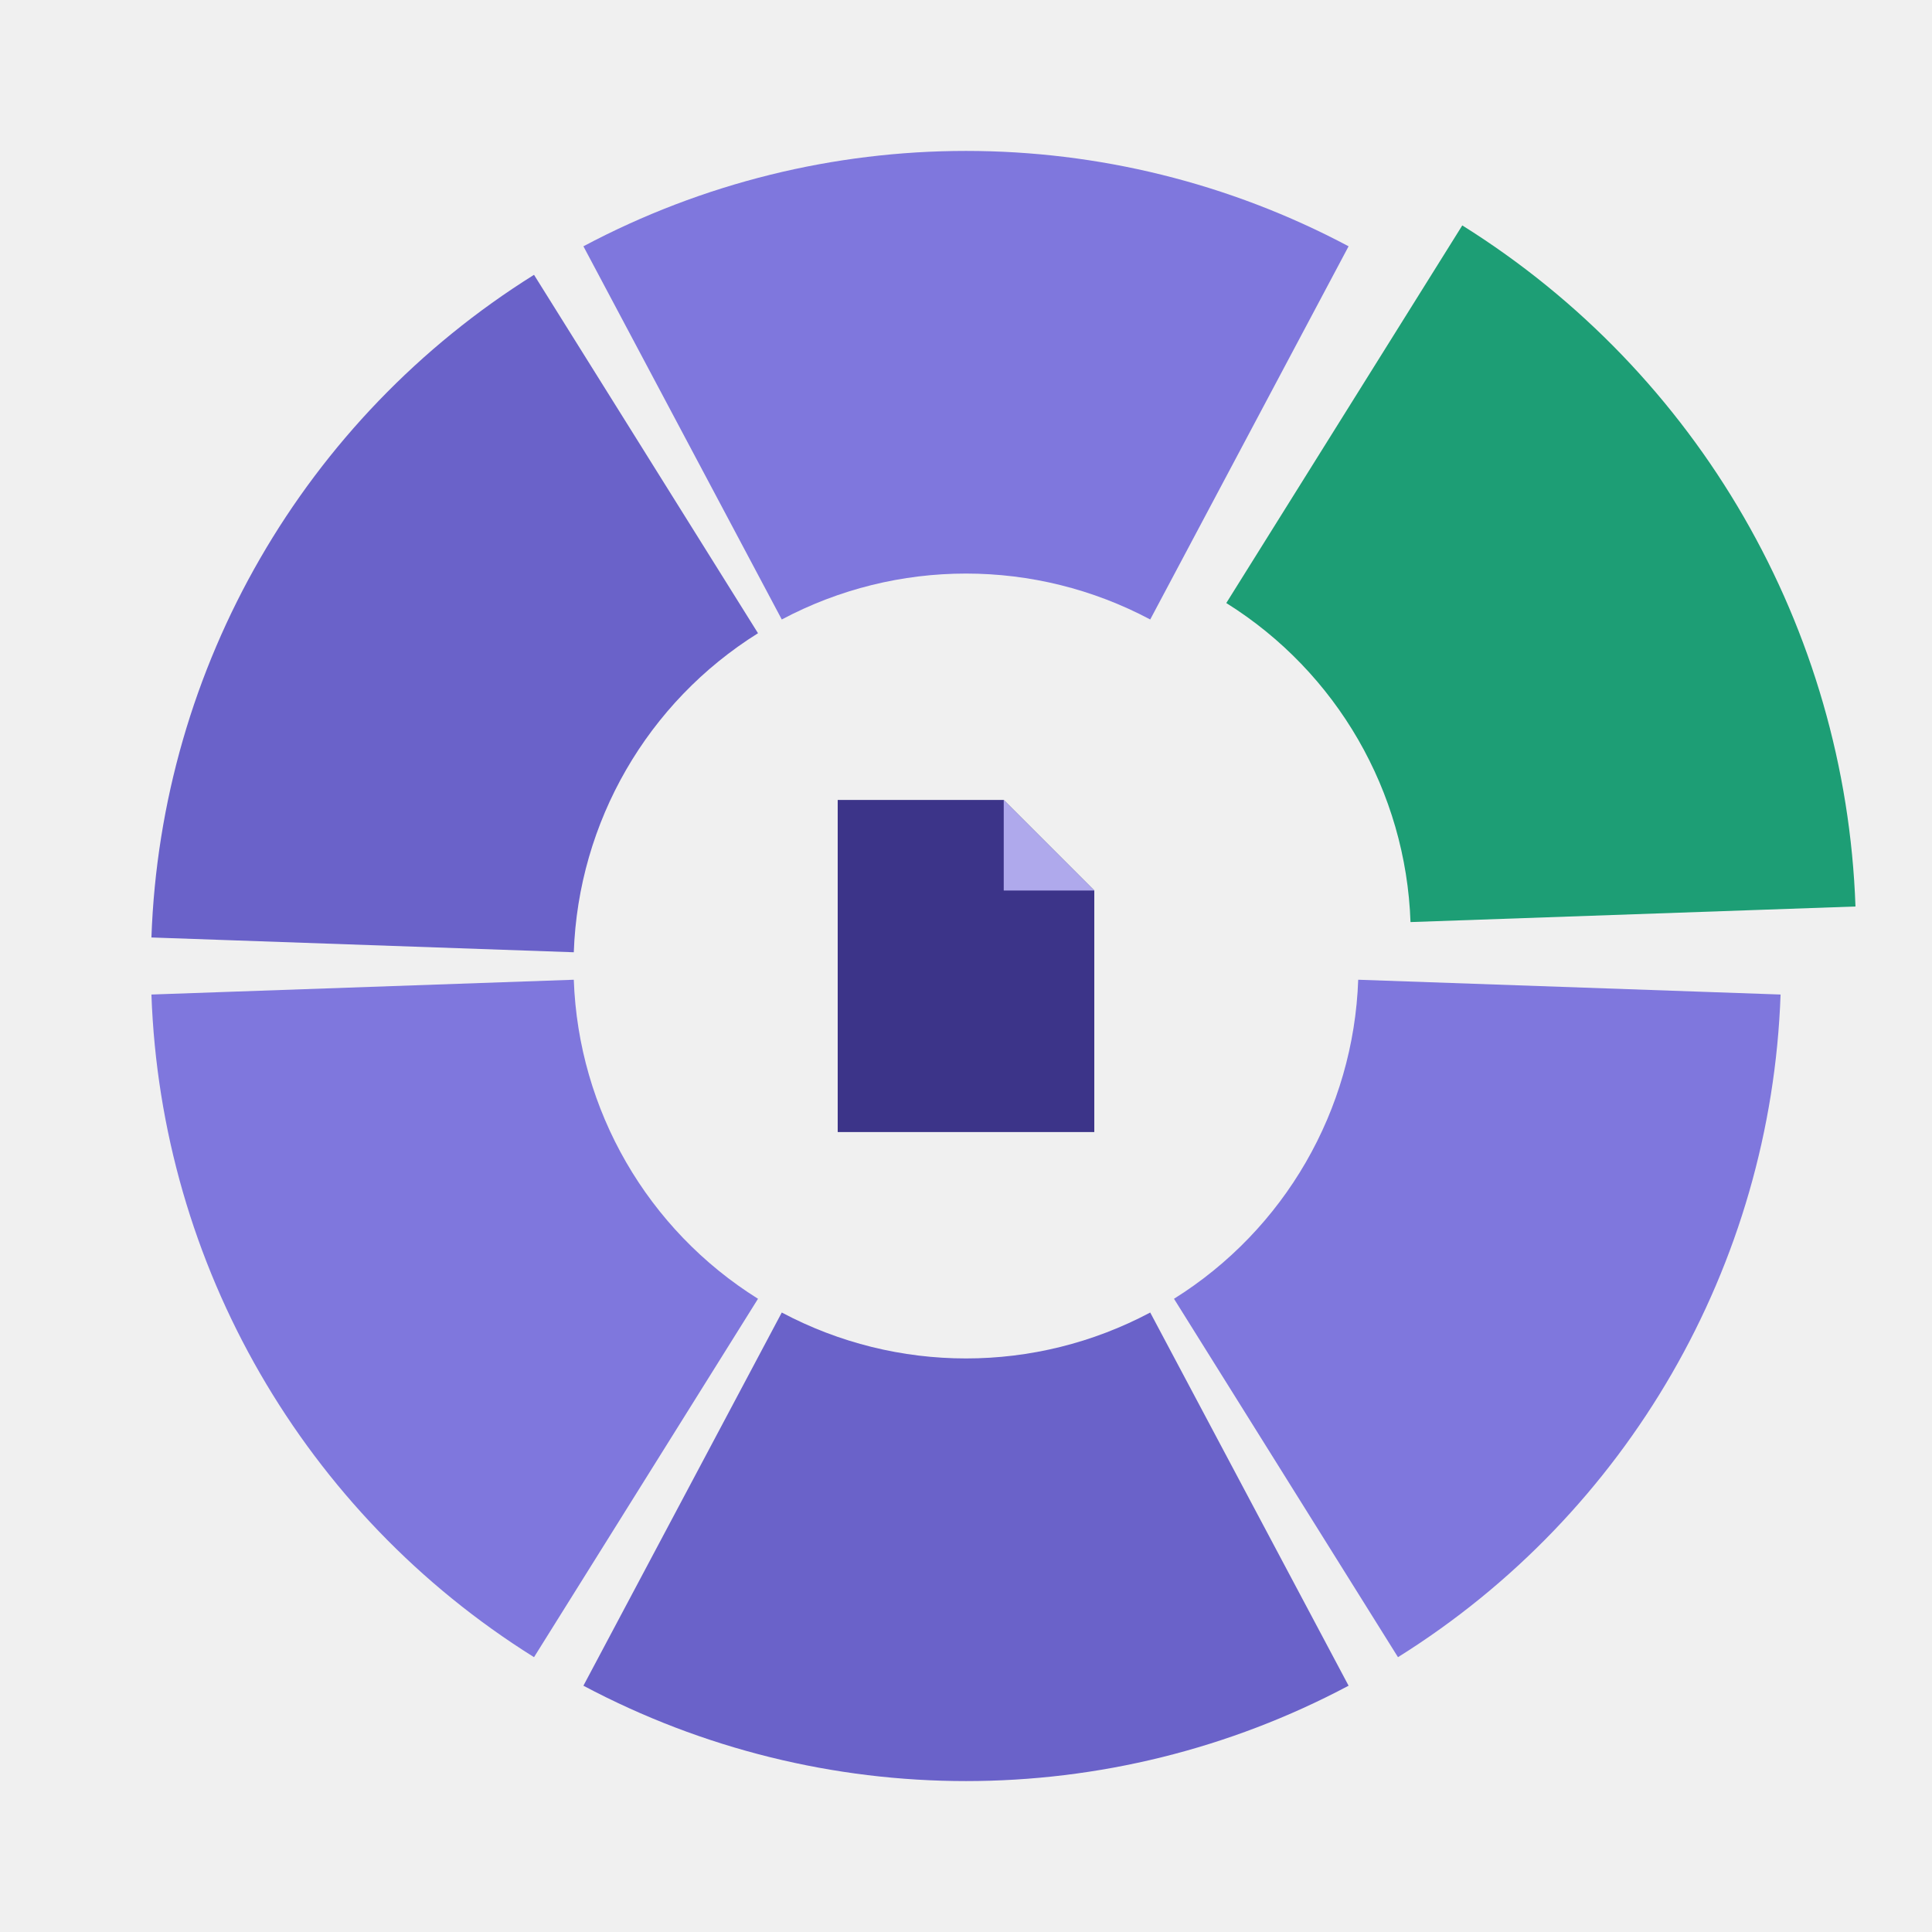
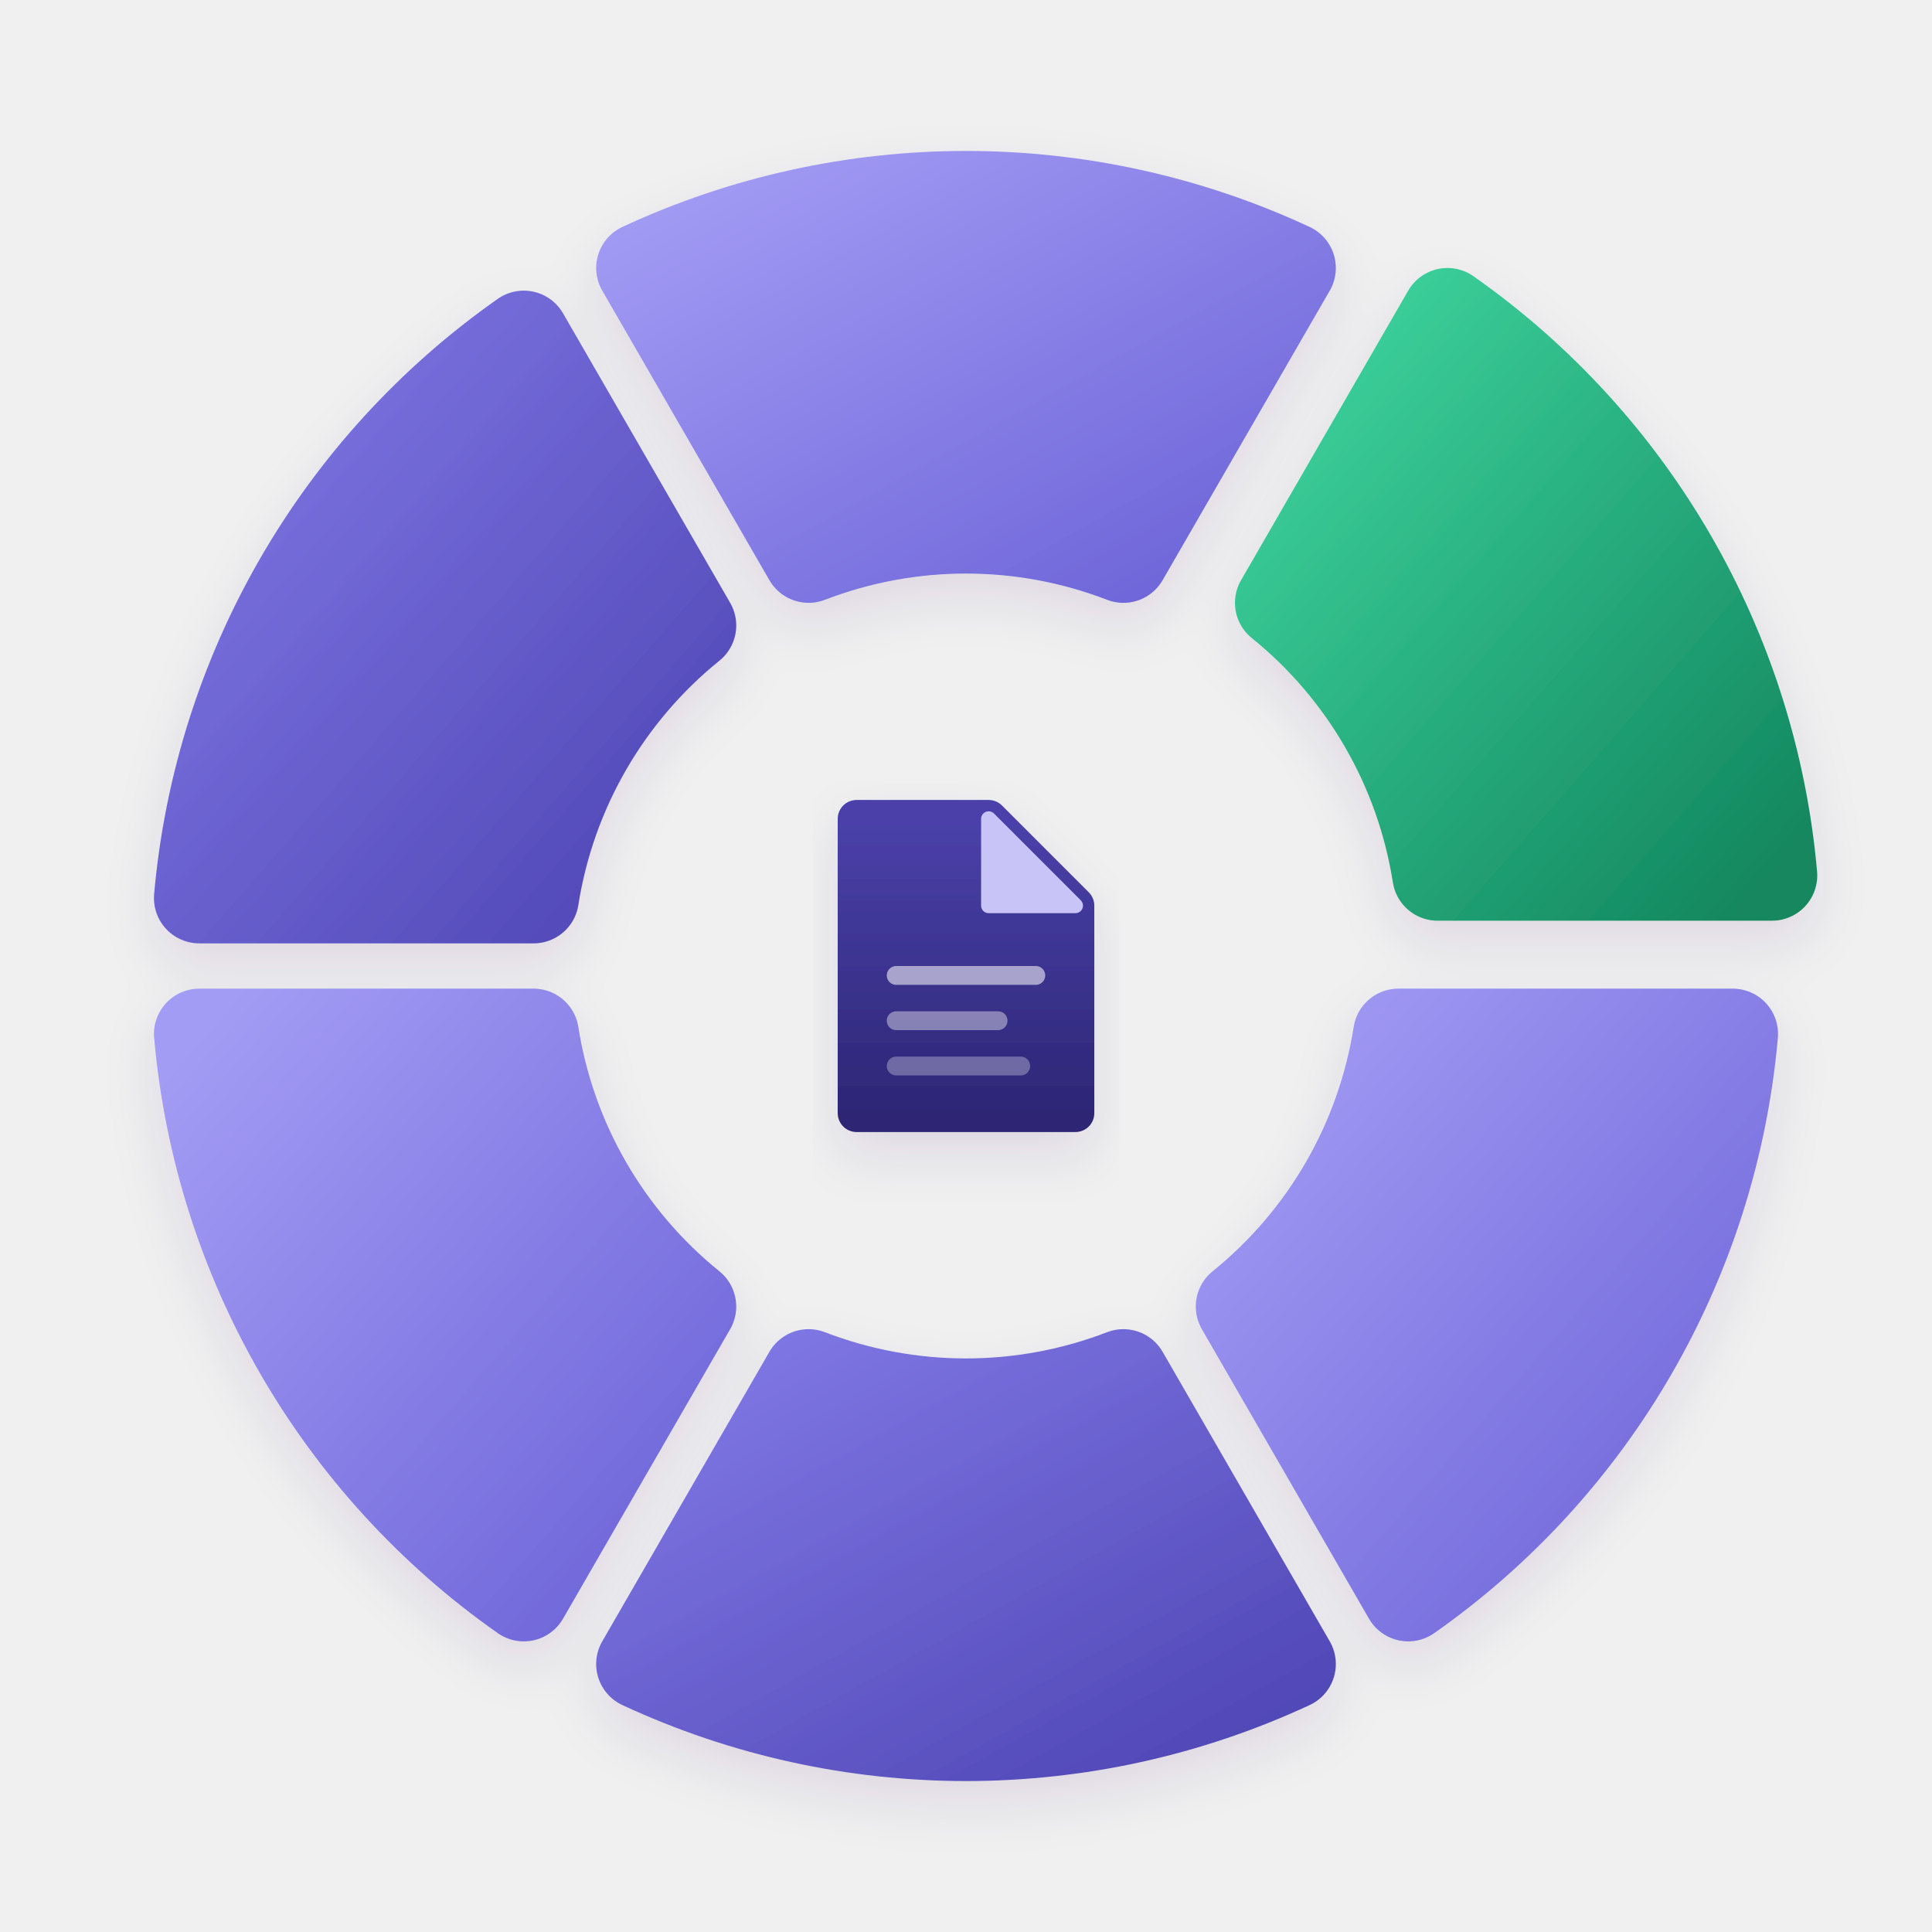
<svg xmlns="http://www.w3.org/2000/svg" width="512" height="512" viewBox="0 0 512 512">
-   <path transform="translate(0,-0)" fill="#7F77DD" d="M154.61 65.27 A216 216 0 0 1 357.39 65.27 L304.82 164.17 A104 104 0 0 0 207.18 164.17 Z" />
-   <path transform="translate(13.86,-8)" fill="#1D9E75" d="M373.66 67.74 A222 222 0 0 1 477.86 248.23 L359.94 252.36 A104 104 0 0 0 311.12 167.81 Z" />
-   <path transform="translate(0,0)" fill="#7F77DD" d="M471.87 263.56 A216 216 0 0 1 370.48 439.17 L311.12 344.19 A104 104 0 0 0 359.94 259.64 Z" />
-   <path transform="translate(0,0)" fill="#6A62C9" d="M357.39 446.73 A216 216 0 0 1 154.61 446.73 L207.18 347.83 A104 104 0 0 0 304.82 347.83 Z" />
-   <path transform="translate(-0,0)" fill="#7F77DD" d="M141.52 439.17 A216 216 0 0 1 40.13 263.56 L152.06 259.64 A104 104 0 0 0 200.88 344.19 Z" />
-   <path transform="translate(-0,-0)" fill="#6A62C9" d="M40.13 248.44 A216 216 0 0 1 141.52 72.83 L200.88 167.81 A104 104 0 0 0 152.06 252.36 Z" />
-   <path fill="#3C3489" d="M222 212 h44 l24 24 v64 h-68 z" />
-   <path fill="#AFA9EC" d="M266 212 v24 h24 z" />
+   <defs>
+     <linearGradient id="gl" x1="0" y1="0" x2="1" y2="1">
+       <stop offset="0" stop-color="#A39CF4" />
+       <stop offset="1" stop-color="#6C63D8" />
+     </linearGradient>
+     <linearGradient id="gd" x1="0" y1="0" x2="1" y2="1">
+       <stop offset="0" stop-color="#8179E6" />
+       <stop offset="1" stop-color="#4F46B5" />
+     </linearGradient>
+     <linearGradient id="gg" x1="0" y1="0" x2="1" y2="1">
+       <stop offset="0" stop-color="#3FD6A0" />
+       <stop offset="1" stop-color="#13875F" />
+     </linearGradient>
+     <linearGradient id="doc" x1="0" y1="0" x2="0" y2="1">
+       <stop offset="0" stop-color="#4B41AA" />
+       <stop offset="1" stop-color="#2D2675" />
+     </linearGradient>
+     <filter id="sh" x="-20%" y="-20%" width="140%" height="150%">
+       <feDropShadow dx="0" dy="6" stdDeviation="7" flood-color="#2D2675" flood-opacity="0.10" />
+     </filter>
+   </defs>
+   <g filter="url(#sh)">
+     <path d="M169.99 71.02 A204 204 0 0 1 342.01 71.02 L297.71 147.76 A116 116 0 0 0 214.29 147.76 Z" fill="url(#gl)" stroke="url(#gl)" stroke-width="24" stroke-linejoin="round" />
+     <path d="M373.19 89.02 A204 204 0 0 1 459.20 238.00 L370.59 238.00 A116 116 0 0 0 328.89 165.76 Z" fill="url(#gg)" stroke="url(#gg)" stroke-width="24" stroke-linejoin="round" transform="translate(10.39 -6.00)" />
+     <path d="M459.20 274.00 A204 204 0 0 1 373.19 422.98 L328.89 346.24 A116 116 0 0 0 370.59 274.00 Z" fill="url(#gl)" stroke="url(#gl)" stroke-width="24" stroke-linejoin="round" />
+     <path d="M342.01 440.98 A204 204 0 0 1 169.99 440.98 L214.29 364.24 A116 116 0 0 0 297.71 364.24 Z" fill="url(#gd)" stroke="url(#gd)" stroke-width="24" stroke-linejoin="round" />
+     <path d="M138.81 422.98 A204 204 0 0 1 52.80 274.00 L141.41 274.00 A116 116 0 0 0 183.11 346.24 Z" fill="url(#gl)" stroke="url(#gl)" stroke-width="24" stroke-linejoin="round" />
+     <path d="M52.80 238.00 A204 204 0 0 1 138.81 89.02 L183.11 165.76 A116 116 0 0 0 141.41 238.00 Z" fill="url(#gd)" stroke="url(#gd)" stroke-width="24" stroke-linejoin="round" />
+   </g>
+   <g filter="url(#sh)">
+     <path d="M227 217 H262 L285 240 V295 H227 Z" fill="url(#doc)" stroke="url(#doc)" stroke-width="10" stroke-linejoin="round" />
+     <path d="M262 217 V240 H285 Z" fill="#C9C4F7" stroke="#C9C4F7" stroke-width="4" stroke-linejoin="round" />
+   </g>
+   <rect x="235" y="256" width="42" height="5" rx="2.5" fill="#fff" opacity="0.55" />
+   <rect x="235" y="268" width="32" height="5" rx="2.5" fill="#fff" opacity="0.4" />
+   <rect x="235" y="280" width="38" height="5" rx="2.5" fill="#fff" opacity="0.3" />
</svg>
